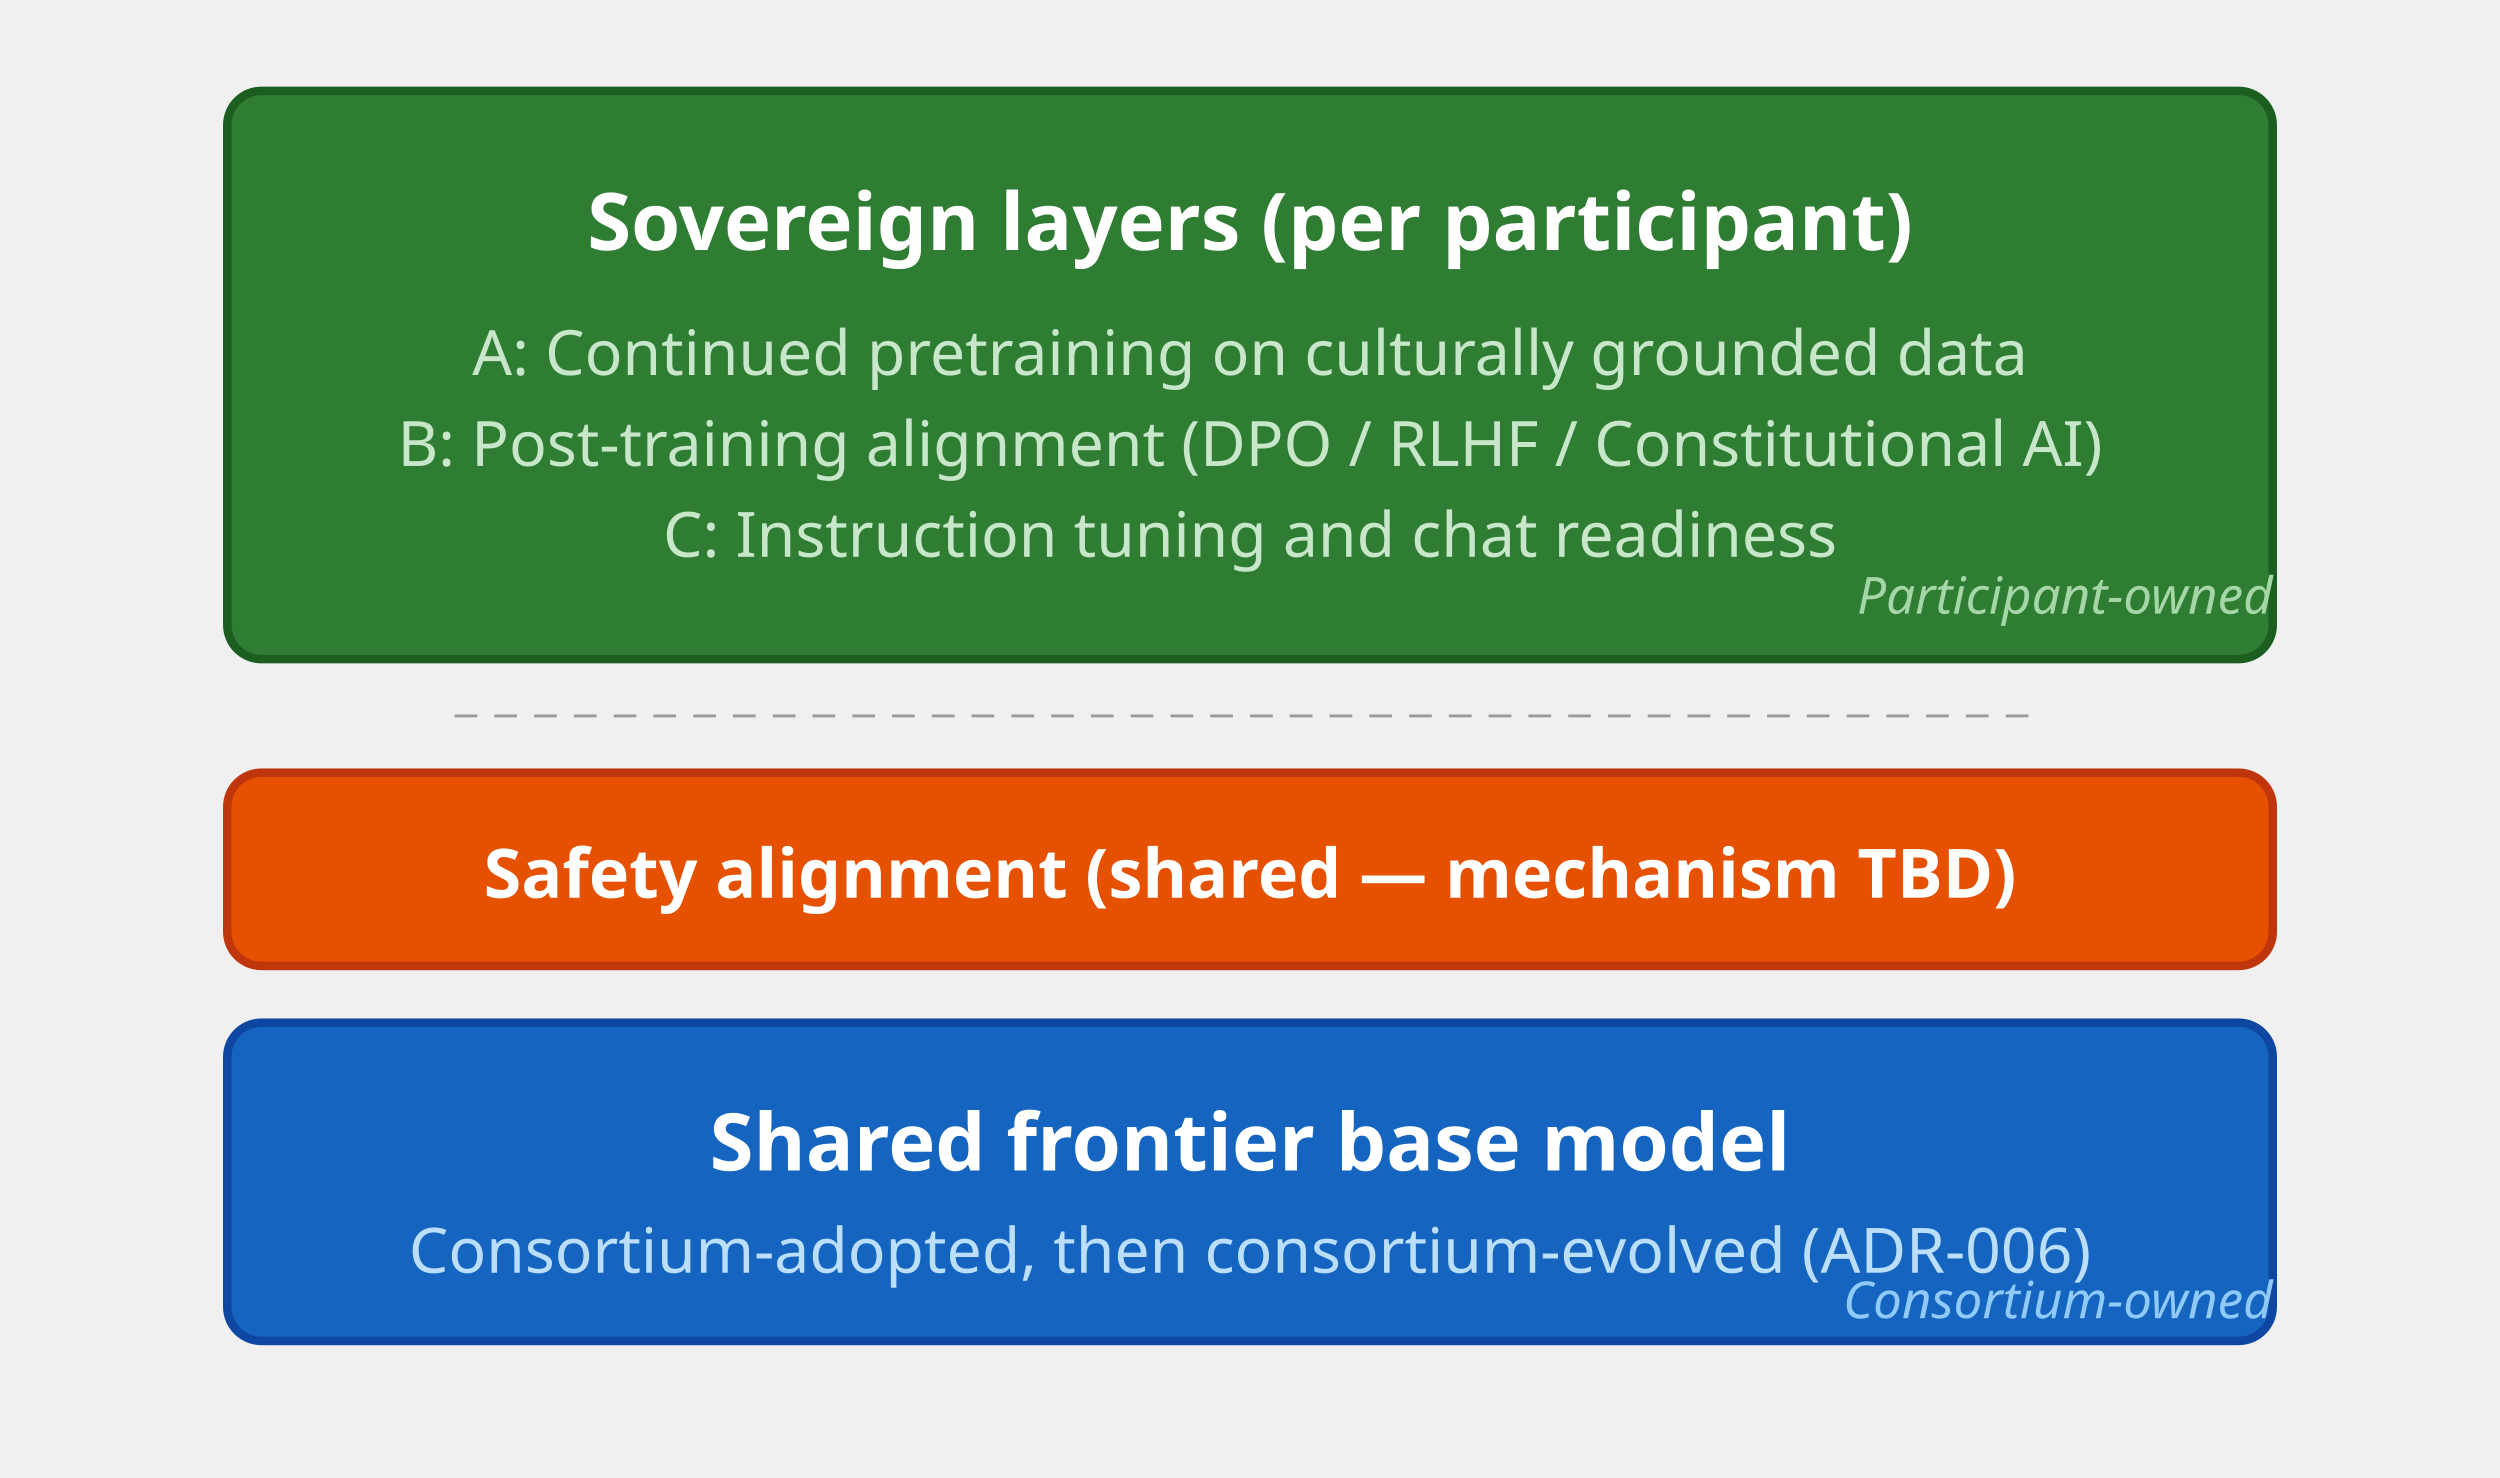
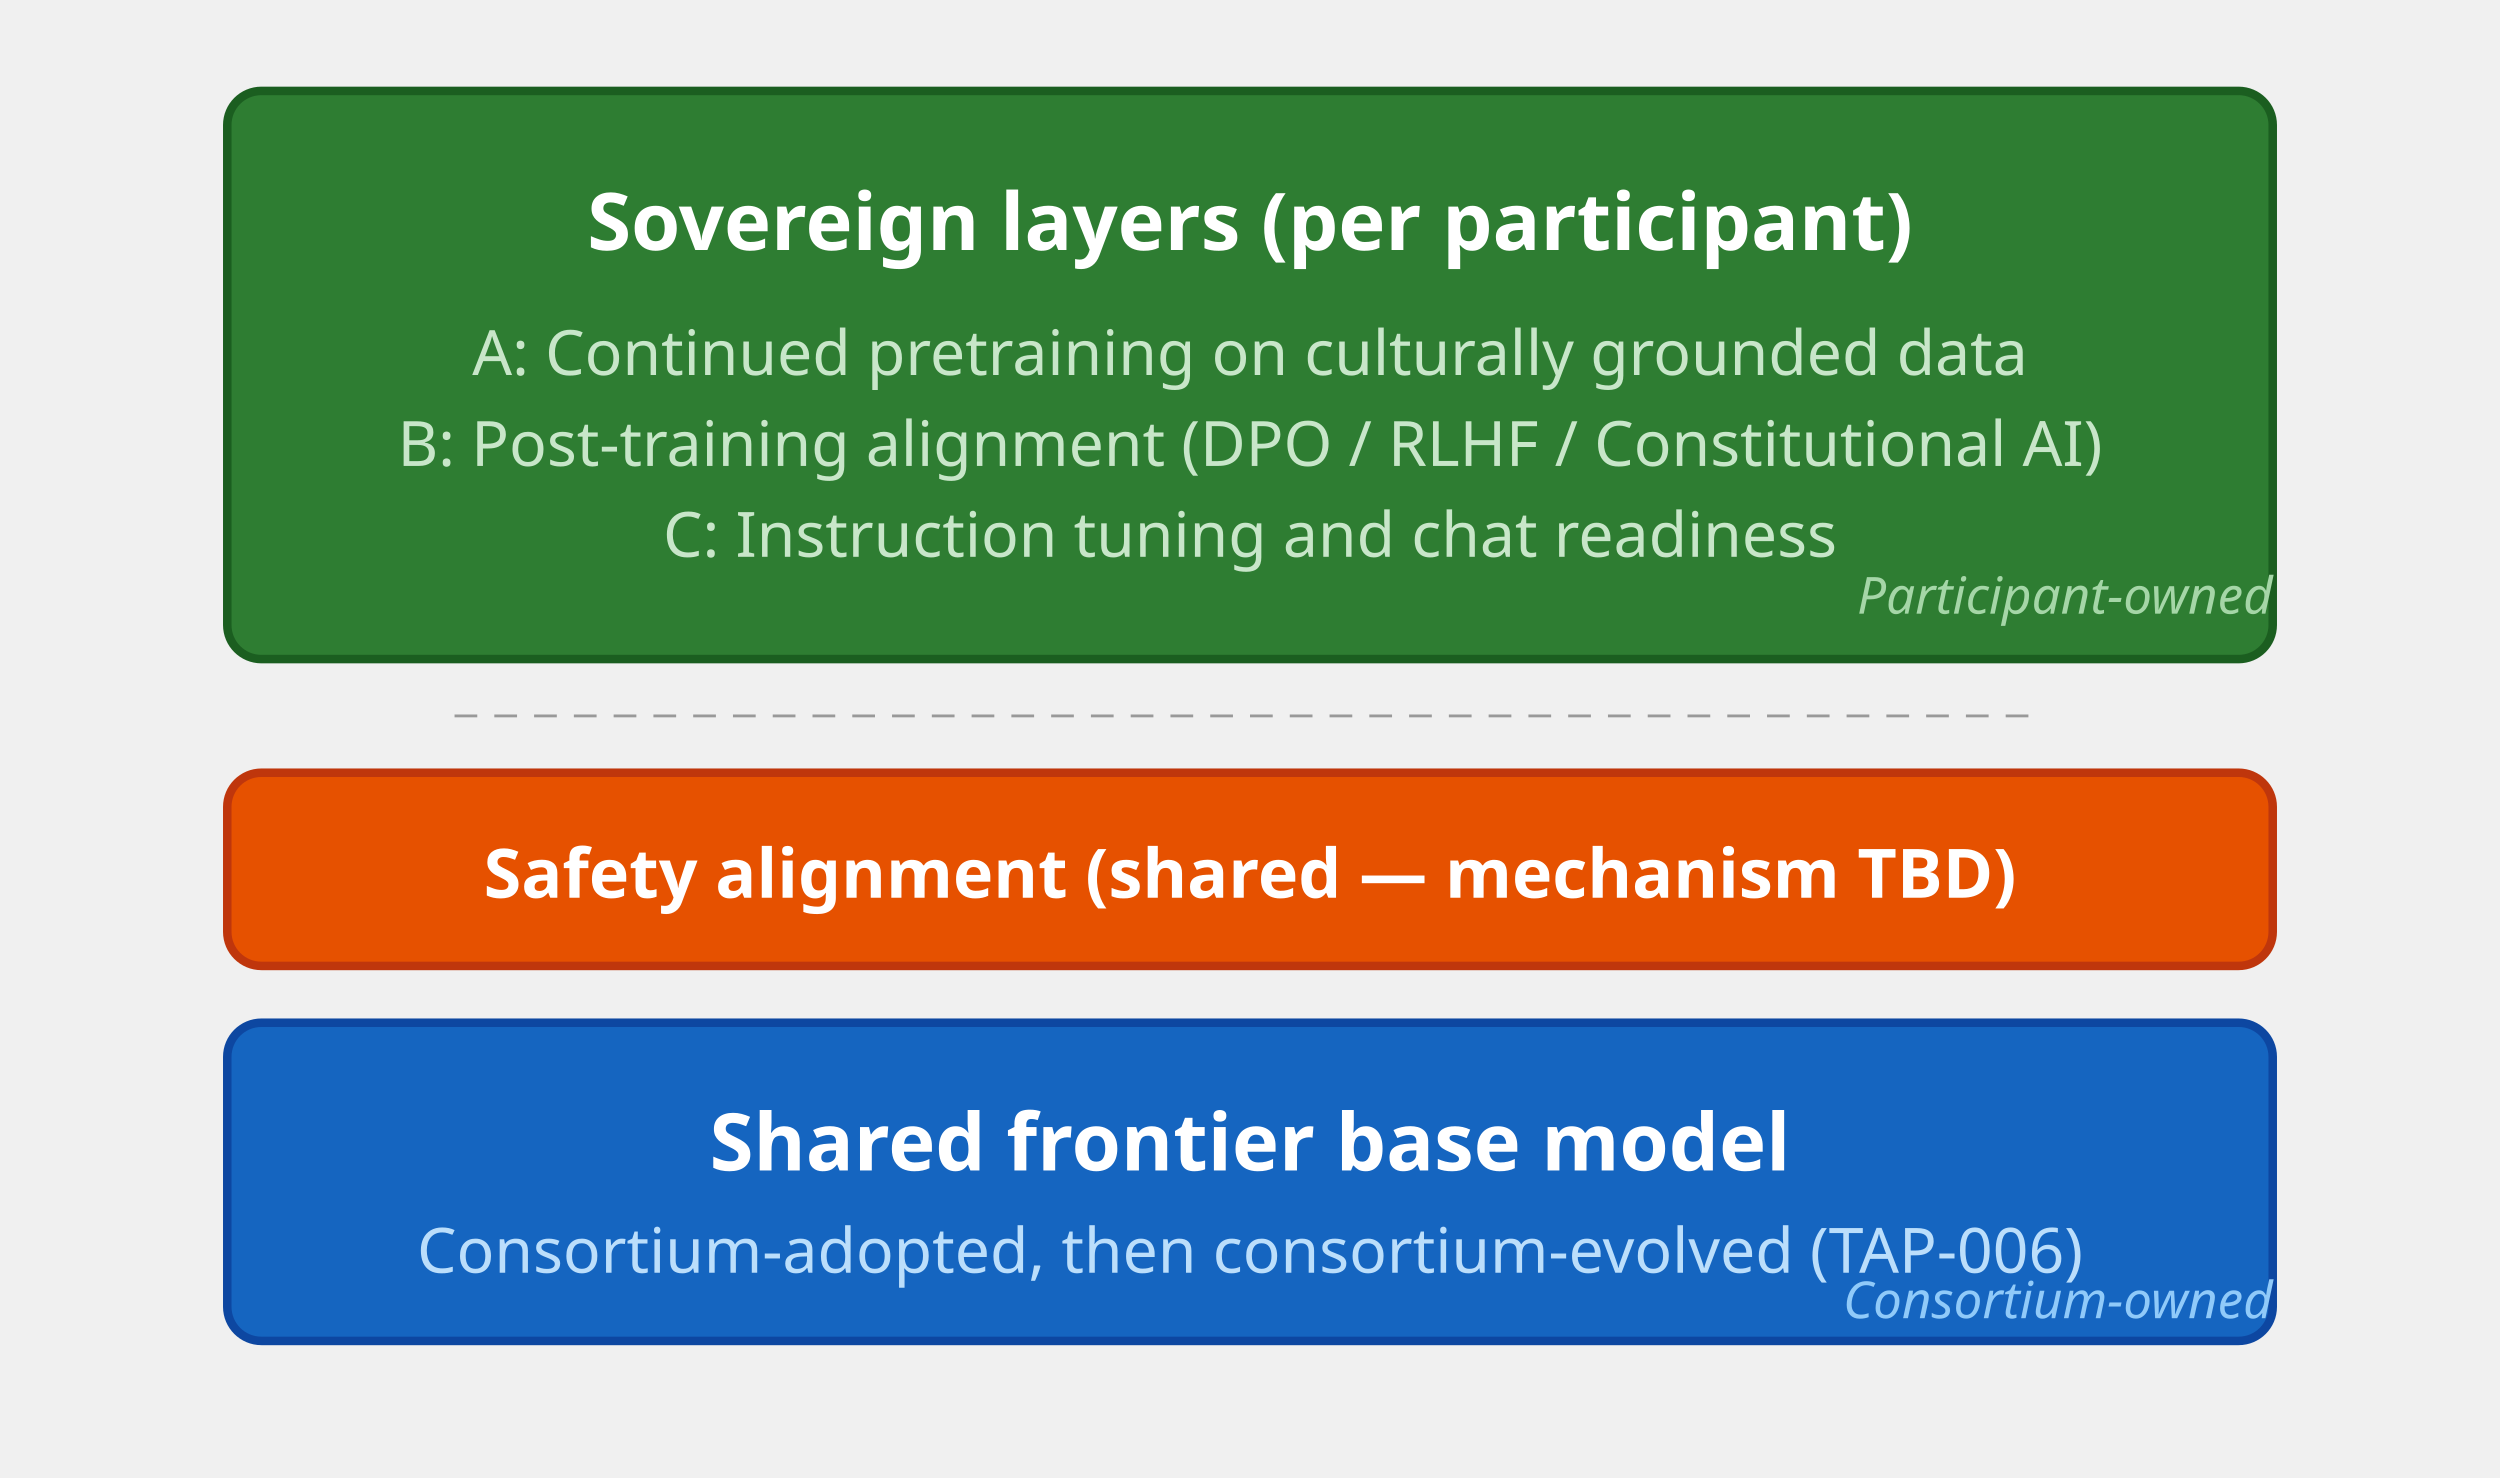
<svg xmlns="http://www.w3.org/2000/svg" viewBox="0 0 440 260" role="img" aria-labelledby="title desc">
  <rect width="440" height="260" fill="none" />
  <rect x="40" y="16" width="360" height="100" rx="6" fill="#2e7d32" stroke="#1b5e20" stroke-width="1.5" />
  <text x="220" y="44" text-anchor="middle" fill="#fff" font-family="system-ui,Segoe UI,sans-serif" font-size="14" font-weight="600">Sovereign layers (per participant)</text>
  <text x="220" y="66" text-anchor="middle" fill="#c8e6c9" font-family="system-ui,Segoe UI,sans-serif" font-size="11">A: Continued pretraining on culturally grounded data</text>
  <text x="220" y="82" text-anchor="middle" fill="#c8e6c9" font-family="system-ui,Segoe UI,sans-serif" font-size="11">B: Post-training alignment (DPO / RLHF / Constitutional AI)</text>
  <text x="220" y="98" text-anchor="middle" fill="#c8e6c9" font-family="system-ui,Segoe UI,sans-serif" font-size="11">C: Instruction tuning and chat readiness</text>
  <text x="400" y="108" text-anchor="end" fill="#a5d6a7" font-family="system-ui,Segoe UI,sans-serif" font-size="9" font-style="italic">Participant-owned</text>
  <line x1="80" y1="126" x2="360" y2="126" stroke="#999" stroke-width="0.5" stroke-dasharray="4,3" />
  <rect x="40" y="136" width="360" height="34" rx="6" fill="#e65100" stroke="#bf360c" stroke-width="1.5" />
  <text x="220" y="158" text-anchor="middle" fill="#fff" font-family="system-ui,Segoe UI,sans-serif" font-size="12" font-weight="600">Safety alignment (shared — mechanism TBD)</text>
  <rect x="40" y="180" width="360" height="56" rx="6" fill="#1565c0" stroke="#0d47a1" stroke-width="1.5" />
  <text x="220" y="206" text-anchor="middle" fill="#fff" font-family="system-ui,Segoe UI,sans-serif" font-size="14" font-weight="600">Shared frontier base model</text>
-   <text x="220" y="224" text-anchor="middle" fill="#bbdefb" font-family="system-ui,Segoe UI,sans-serif" font-size="11">Consortium-adopted, then consortium-evolved (ADR-006)</text>
+   <text x="220" y="224" text-anchor="middle" fill="#bbdefb" font-family="system-ui,Segoe UI,sans-serif" font-size="11">Consortium-adopted, then consortium-evolved (TAP-006)</text>
  <text x="400" y="232" text-anchor="end" fill="#90caf9" font-family="system-ui,Segoe UI,sans-serif" font-size="9" font-style="italic">Consortium-owned</text>
</svg>
